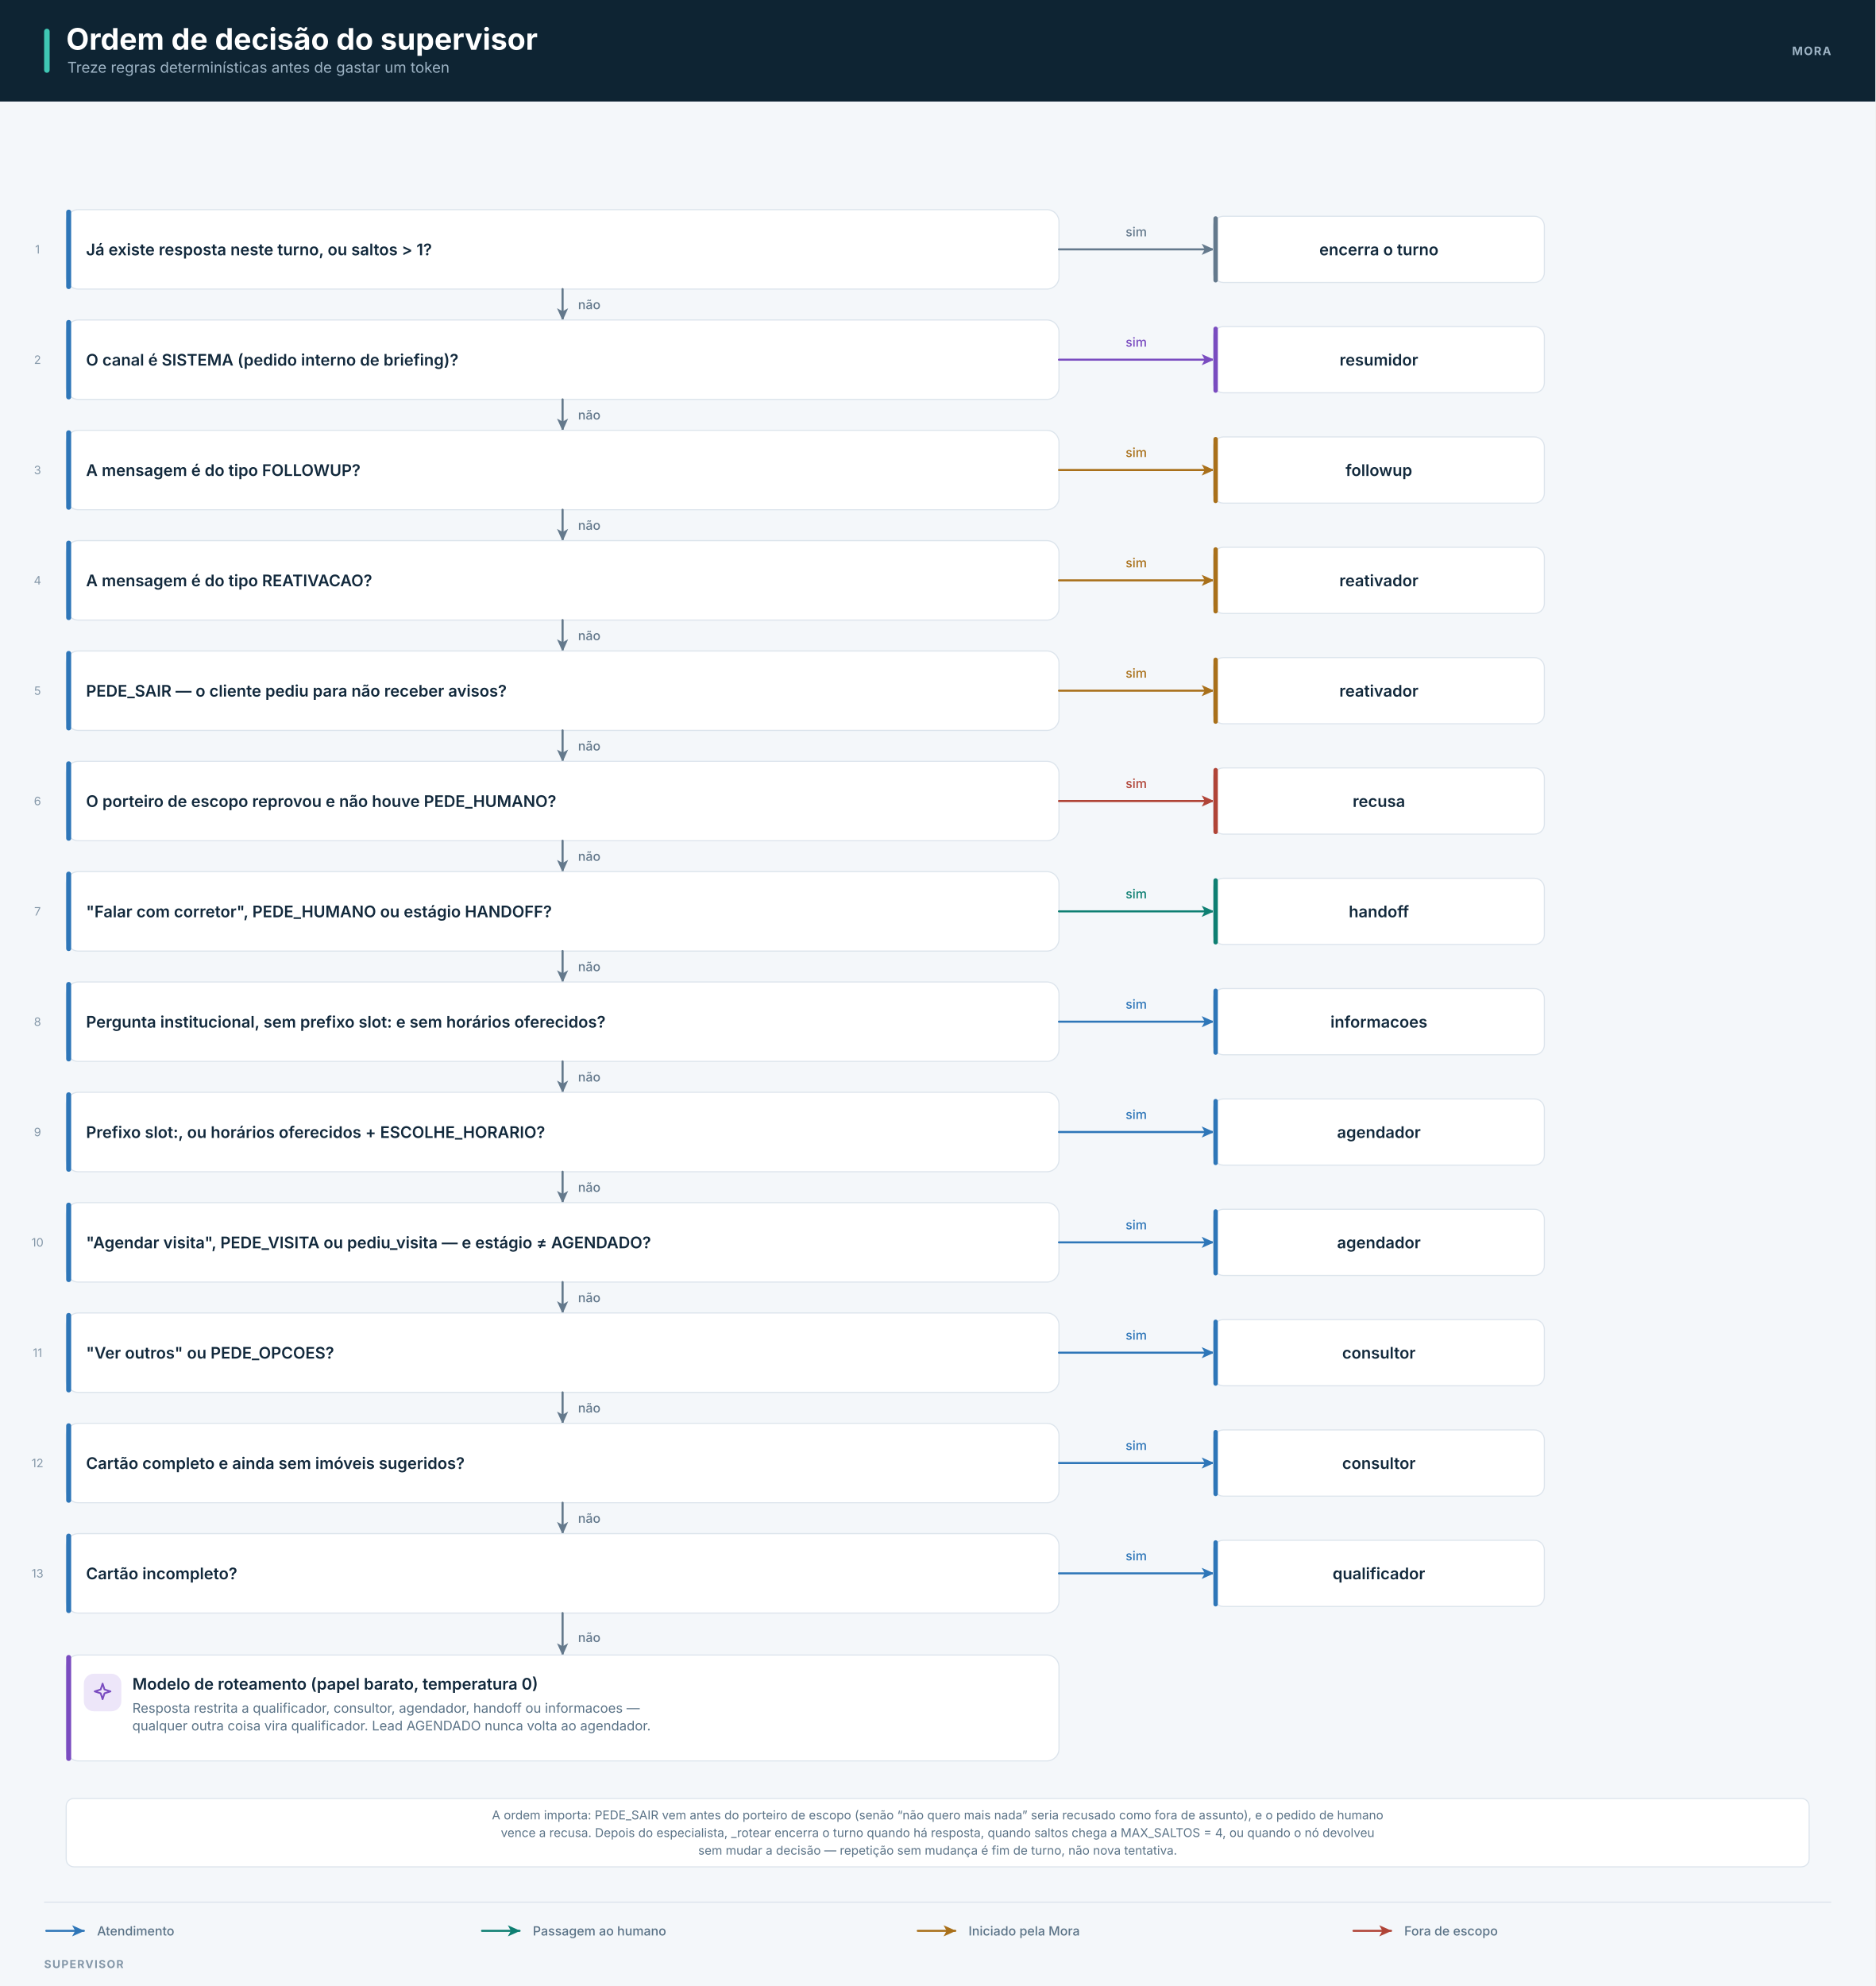
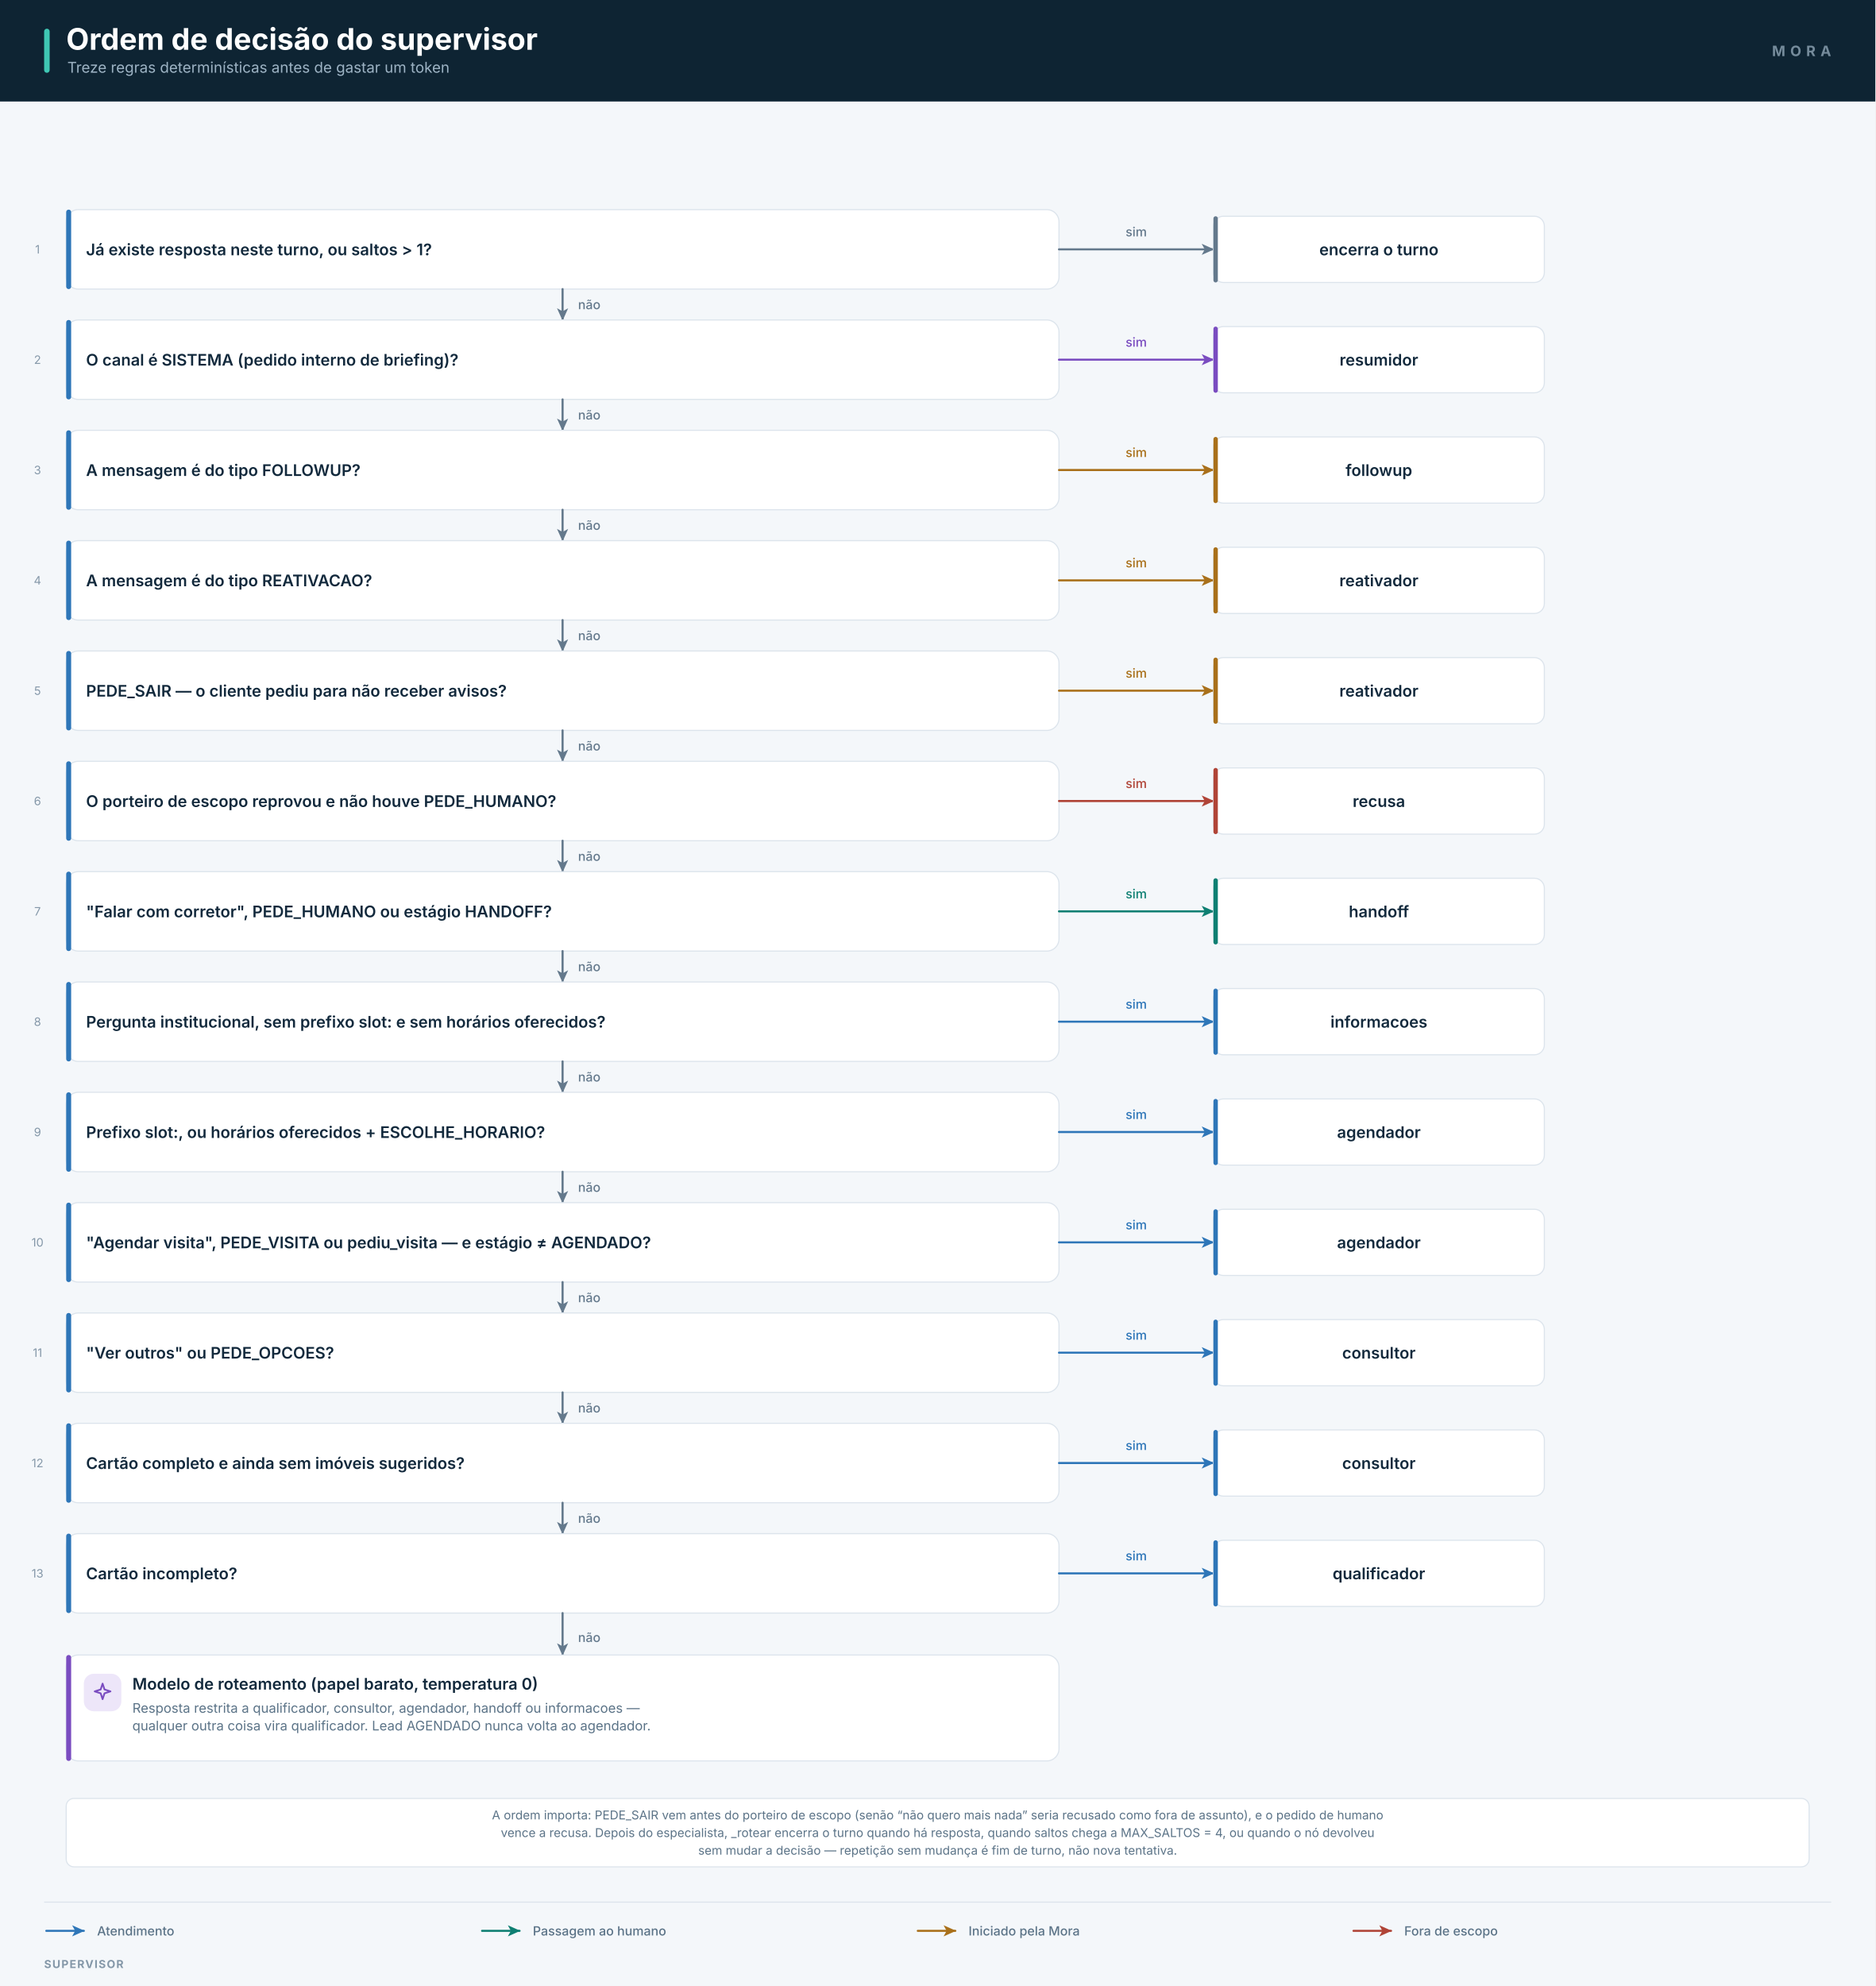
<svg xmlns="http://www.w3.org/2000/svg" viewBox="0 0 1700 1800" width="1700" height="1800" role="img" aria-label="Escada de decisão do supervisor: cada regra é avaliada na ordem; a primeira que casa define o especialista, e só o que sobra vai ao modelo de roteamento.">
  <style>
  text{font-family:Inter,'Segoe UI',system-ui,-apple-system,'Helvetica Neue',Arial,sans-serif;dominant-baseline:middle}
  .t-tit{font-size:17px;font-weight:600;fill:#12293C}
  .t-tit-s{font-size:14.5px;font-weight:600;fill:#12293C}
  .t-sub{font-size:12px;font-weight:400;fill:#5B7387}
  .t-sub-s{font-size:11px;font-weight:400;fill:#5B7387}
  .t-mini{font-size:10.5px;font-weight:400;fill:#8497A8}
  .t-grp{font-size:12px;font-weight:700;fill:#2C5F84;letter-spacing:.07em}
  .t-grp-s{font-size:11px;font-weight:400;fill:#8497A8}
  .t-seta{font-size:11.5px;font-weight:500}
  .t-leg{font-size:11.5px;font-weight:500;fill:#5B7387}
  .t-rod{font-size:10px;font-weight:700;fill:#8497A8;letter-spacing:.09em}
  .t-cab{font-size:27px;font-weight:700;fill:#FFFFFF}
  .t-cab-s{font-size:13.5px;font-weight:400;fill:#9DB3C4}
-   .t-cab-r{font-size:10.5px;font-weight:700;fill:#9DB3C4;letter-spacing:.09em}
+   .t-cab-r{font-size:13px;font-weight:700;fill:#9DB3C4;letter-spacing:.34em;opacity:.72}
  .cartao{fill:#FFFFFF;stroke:#DCE4EC;stroke-width:1}
  .grupo{fill:#E9F1F8;stroke:#D5E2EE;stroke-width:1}
  .linha{stroke:#DCE4EC;stroke-width:1}
  .s-azul{stroke:#2E76B8} .f-azul{fill:#2E76B8} .x-azul{fill:#2E76B8}
  .s-verde{stroke:#0E7F72} .f-verde{fill:#0E7F72} .x-verde{fill:#0E7F72}
  .s-roxo{stroke:#7A4CC0} .f-roxo{fill:#7A4CC0} .x-roxo{fill:#7A4CC0}
  .s-cinza{stroke:#64798C} .f-cinza{fill:#64798C} .x-cinza{fill:#64798C}
  .s-ambar{stroke:#A9701A} .f-ambar{fill:#A9701A} .x-ambar{fill:#A9701A}
  .s-vermelho{stroke:#B04437} .f-vermelho{fill:#B04437} .x-vermelho{fill:#B04437}
  .s-tinta2{stroke:#5B7387} .f-tinta2{fill:#5B7387} .x-tinta2{fill:#5B7387}
  .aresta{fill:none;stroke-width:1.9;stroke-linecap:round;stroke-linejoin:round}
</style>
  <defs>
    <marker id="p-azul" viewBox="0 0 10 10" refX="8.5" refY="5" markerWidth="7" markerHeight="7" orient="auto-start-reverse">
      <path d="M0.5 1.2 9 5 0.5 8.8 2.6 5z" class="f-azul" />
    </marker>
    <marker id="p-verde" viewBox="0 0 10 10" refX="8.5" refY="5" markerWidth="7" markerHeight="7" orient="auto-start-reverse">
      <path d="M0.5 1.2 9 5 0.5 8.8 2.6 5z" class="f-verde" />
    </marker>
    <marker id="p-roxo" viewBox="0 0 10 10" refX="8.5" refY="5" markerWidth="7" markerHeight="7" orient="auto-start-reverse">
      <path d="M0.5 1.2 9 5 0.5 8.8 2.6 5z" class="f-roxo" />
    </marker>
    <marker id="p-cinza" viewBox="0 0 10 10" refX="8.5" refY="5" markerWidth="7" markerHeight="7" orient="auto-start-reverse">
      <path d="M0.5 1.2 9 5 0.5 8.8 2.6 5z" class="f-cinza" />
    </marker>
    <marker id="p-ambar" viewBox="0 0 10 10" refX="8.5" refY="5" markerWidth="7" markerHeight="7" orient="auto-start-reverse">
      <path d="M0.5 1.2 9 5 0.5 8.8 2.6 5z" class="f-ambar" />
    </marker>
    <marker id="p-vermelho" viewBox="0 0 10 10" refX="8.5" refY="5" markerWidth="7" markerHeight="7" orient="auto-start-reverse">
      <path d="M0.5 1.2 9 5 0.5 8.8 2.6 5z" class="f-vermelho" />
    </marker>
    <marker id="p-tinta2" viewBox="0 0 10 10" refX="8.5" refY="5" markerWidth="7" markerHeight="7" orient="auto-start-reverse">
      <path d="M0.5 1.2 9 5 0.5 8.8 2.6 5z" class="f-tinta2" />
    </marker>
  </defs>
  <rect width="1700" height="1800" fill="#F4F7FA" />
  <rect width="1700" height="92" fill="#0E2433" />
  <rect x="40" y="26" width="5" height="40" rx="2.5" fill="#3FC7B4" />
  <text x="60" y="35.0" class="t-cab">Ordem de decisão do supervisor</text>
  <text x="61" y="61.0" class="t-cab-s">Treze regras determinísticas antes de gastar um token</text>
  <text x="1660" y="46.0" class="t-cab-r" text-anchor="end">MORA</text>
  <rect x="60" y="190" width="900" height="72" rx="11" class="cartao" />
  <rect x="60" y="190" width="4.5" height="72" rx="2.2" class="f-azul" />
  <text x="78" y="226.0" class="t-tit-s">Já existe resposta neste turno, ou saltos &gt; 1?</text>
  <text x="34" y="226" class="t-mini" text-anchor="middle">1</text>
  <path d="M960.0 226.0 L1100.0 226.0" class="aresta s-cinza" marker-end="url(#p-cinza)" />
  <text x="1030" y="210" class="t-seta x-cinza" text-anchor="middle">sim</text>
  <rect x="1100" y="196" width="300" height="60" rx="9" class="cartao" />
  <rect x="1100" y="196" width="4" height="60" rx="2" class="f-cinza" />
  <text x="1250.0" y="226.0" class="t-tit-s" text-anchor="middle">encerra o turno</text>
  <path d="M510.0 262.0 L510.0 290.0" class="aresta s-cinza" marker-end="url(#p-cinza)" />
  <text x="524" y="276" class="t-seta x-cinza" text-anchor="start">não</text>
  <rect x="60" y="290" width="900" height="72" rx="11" class="cartao" />
  <rect x="60" y="290" width="4.5" height="72" rx="2.2" class="f-azul" />
  <text x="78" y="326.0" class="t-tit-s">O canal é SISTEMA (pedido interno de briefing)?</text>
  <text x="34" y="326" class="t-mini" text-anchor="middle">2</text>
  <path d="M960.0 326.0 L1100.0 326.0" class="aresta s-roxo" marker-end="url(#p-roxo)" />
  <text x="1030" y="310" class="t-seta x-roxo" text-anchor="middle">sim</text>
  <rect x="1100" y="296" width="300" height="60" rx="9" class="cartao" />
  <rect x="1100" y="296" width="4" height="60" rx="2" class="f-roxo" />
  <text x="1250.0" y="326.0" class="t-tit-s" text-anchor="middle">resumidor</text>
  <path d="M510.0 362.0 L510.0 390.0" class="aresta s-cinza" marker-end="url(#p-cinza)" />
  <text x="524" y="376" class="t-seta x-cinza" text-anchor="start">não</text>
  <rect x="60" y="390" width="900" height="72" rx="11" class="cartao" />
  <rect x="60" y="390" width="4.5" height="72" rx="2.2" class="f-azul" />
  <text x="78" y="426.0" class="t-tit-s">A mensagem é do tipo FOLLOWUP?</text>
  <text x="34" y="426" class="t-mini" text-anchor="middle">3</text>
  <path d="M960.0 426.0 L1100.0 426.0" class="aresta s-ambar" marker-end="url(#p-ambar)" />
  <text x="1030" y="410" class="t-seta x-ambar" text-anchor="middle">sim</text>
  <rect x="1100" y="396" width="300" height="60" rx="9" class="cartao" />
  <rect x="1100" y="396" width="4" height="60" rx="2" class="f-ambar" />
  <text x="1250.0" y="426.0" class="t-tit-s" text-anchor="middle">followup</text>
  <path d="M510.0 462.0 L510.0 490.0" class="aresta s-cinza" marker-end="url(#p-cinza)" />
  <text x="524" y="476" class="t-seta x-cinza" text-anchor="start">não</text>
  <rect x="60" y="490" width="900" height="72" rx="11" class="cartao" />
  <rect x="60" y="490" width="4.5" height="72" rx="2.2" class="f-azul" />
  <text x="78" y="526.0" class="t-tit-s">A mensagem é do tipo REATIVACAO?</text>
  <text x="34" y="526" class="t-mini" text-anchor="middle">4</text>
  <path d="M960.0 526.0 L1100.0 526.0" class="aresta s-ambar" marker-end="url(#p-ambar)" />
  <text x="1030" y="510" class="t-seta x-ambar" text-anchor="middle">sim</text>
  <rect x="1100" y="496" width="300" height="60" rx="9" class="cartao" />
  <rect x="1100" y="496" width="4" height="60" rx="2" class="f-ambar" />
  <text x="1250.0" y="526.0" class="t-tit-s" text-anchor="middle">reativador</text>
  <path d="M510.0 562.0 L510.0 590.0" class="aresta s-cinza" marker-end="url(#p-cinza)" />
  <text x="524" y="576" class="t-seta x-cinza" text-anchor="start">não</text>
  <rect x="60" y="590" width="900" height="72" rx="11" class="cartao" />
  <rect x="60" y="590" width="4.5" height="72" rx="2.2" class="f-azul" />
  <text x="78" y="626.0" class="t-tit-s">PEDE_SAIR — o cliente pediu para não receber avisos?</text>
  <text x="34" y="626" class="t-mini" text-anchor="middle">5</text>
  <path d="M960.0 626.0 L1100.0 626.0" class="aresta s-ambar" marker-end="url(#p-ambar)" />
  <text x="1030" y="610" class="t-seta x-ambar" text-anchor="middle">sim</text>
  <rect x="1100" y="596" width="300" height="60" rx="9" class="cartao" />
  <rect x="1100" y="596" width="4" height="60" rx="2" class="f-ambar" />
  <text x="1250.0" y="626.0" class="t-tit-s" text-anchor="middle">reativador</text>
  <path d="M510.0 662.0 L510.0 690.0" class="aresta s-cinza" marker-end="url(#p-cinza)" />
  <text x="524" y="676" class="t-seta x-cinza" text-anchor="start">não</text>
  <rect x="60" y="690" width="900" height="72" rx="11" class="cartao" />
  <rect x="60" y="690" width="4.5" height="72" rx="2.2" class="f-azul" />
  <text x="78" y="726.0" class="t-tit-s">O porteiro de escopo reprovou e não houve PEDE_HUMANO?</text>
  <text x="34" y="726" class="t-mini" text-anchor="middle">6</text>
  <path d="M960.0 726.0 L1100.0 726.0" class="aresta s-vermelho" marker-end="url(#p-vermelho)" />
  <text x="1030" y="710" class="t-seta x-vermelho" text-anchor="middle">sim</text>
  <rect x="1100" y="696" width="300" height="60" rx="9" class="cartao" />
  <rect x="1100" y="696" width="4" height="60" rx="2" class="f-vermelho" />
  <text x="1250.0" y="726.0" class="t-tit-s" text-anchor="middle">recusa</text>
  <path d="M510.0 762.0 L510.0 790.0" class="aresta s-cinza" marker-end="url(#p-cinza)" />
  <text x="524" y="776" class="t-seta x-cinza" text-anchor="start">não</text>
  <rect x="60" y="790" width="900" height="72" rx="11" class="cartao" />
  <rect x="60" y="790" width="4.5" height="72" rx="2.2" class="f-azul" />
  <text x="78" y="826.0" class="t-tit-s">"Falar com corretor", PEDE_HUMANO ou estágio HANDOFF?</text>
  <text x="34" y="826" class="t-mini" text-anchor="middle">7</text>
  <path d="M960.0 826.0 L1100.0 826.0" class="aresta s-verde" marker-end="url(#p-verde)" />
  <text x="1030" y="810" class="t-seta x-verde" text-anchor="middle">sim</text>
  <rect x="1100" y="796" width="300" height="60" rx="9" class="cartao" />
  <rect x="1100" y="796" width="4" height="60" rx="2" class="f-verde" />
  <text x="1250.0" y="826.0" class="t-tit-s" text-anchor="middle">handoff</text>
  <path d="M510.0 862.0 L510.0 890.0" class="aresta s-cinza" marker-end="url(#p-cinza)" />
  <text x="524" y="876" class="t-seta x-cinza" text-anchor="start">não</text>
  <rect x="60" y="890" width="900" height="72" rx="11" class="cartao" />
  <rect x="60" y="890" width="4.5" height="72" rx="2.2" class="f-azul" />
  <text x="78" y="926.0" class="t-tit-s">Pergunta institucional, sem prefixo slot: e sem horários oferecidos?</text>
  <text x="34" y="926" class="t-mini" text-anchor="middle">8</text>
  <path d="M960.0 926.0 L1100.0 926.0" class="aresta s-azul" marker-end="url(#p-azul)" />
  <text x="1030" y="910" class="t-seta x-azul" text-anchor="middle">sim</text>
  <rect x="1100" y="896" width="300" height="60" rx="9" class="cartao" />
  <rect x="1100" y="896" width="4" height="60" rx="2" class="f-azul" />
  <text x="1250.0" y="926.0" class="t-tit-s" text-anchor="middle">informacoes</text>
  <path d="M510.0 962.0 L510.0 990.0" class="aresta s-cinza" marker-end="url(#p-cinza)" />
  <text x="524" y="976" class="t-seta x-cinza" text-anchor="start">não</text>
  <rect x="60" y="990" width="900" height="72" rx="11" class="cartao" />
  <rect x="60" y="990" width="4.5" height="72" rx="2.2" class="f-azul" />
  <text x="78" y="1026.0" class="t-tit-s">Prefixo slot:, ou horários oferecidos + ESCOLHE_HORARIO?</text>
  <text x="34" y="1026" class="t-mini" text-anchor="middle">9</text>
  <path d="M960.0 1026.0 L1100.0 1026.0" class="aresta s-azul" marker-end="url(#p-azul)" />
  <text x="1030" y="1010" class="t-seta x-azul" text-anchor="middle">sim</text>
  <rect x="1100" y="996" width="300" height="60" rx="9" class="cartao" />
  <rect x="1100" y="996" width="4" height="60" rx="2" class="f-azul" />
  <text x="1250.0" y="1026.0" class="t-tit-s" text-anchor="middle">agendador</text>
  <path d="M510.0 1062.0 L510.0 1090.0" class="aresta s-cinza" marker-end="url(#p-cinza)" />
  <text x="524" y="1076" class="t-seta x-cinza" text-anchor="start">não</text>
  <rect x="60" y="1090" width="900" height="72" rx="11" class="cartao" />
  <rect x="60" y="1090" width="4.5" height="72" rx="2.2" class="f-azul" />
  <text x="78" y="1126.0" class="t-tit-s">"Agendar visita", PEDE_VISITA ou pediu_visita — e estágio ≠ AGENDADO?</text>
  <text x="34" y="1126" class="t-mini" text-anchor="middle">10</text>
  <path d="M960.0 1126.0 L1100.0 1126.0" class="aresta s-azul" marker-end="url(#p-azul)" />
  <text x="1030" y="1110" class="t-seta x-azul" text-anchor="middle">sim</text>
  <rect x="1100" y="1096" width="300" height="60" rx="9" class="cartao" />
  <rect x="1100" y="1096" width="4" height="60" rx="2" class="f-azul" />
  <text x="1250.0" y="1126.0" class="t-tit-s" text-anchor="middle">agendador</text>
  <path d="M510.0 1162.0 L510.0 1190.0" class="aresta s-cinza" marker-end="url(#p-cinza)" />
  <text x="524" y="1176" class="t-seta x-cinza" text-anchor="start">não</text>
  <rect x="60" y="1190" width="900" height="72" rx="11" class="cartao" />
  <rect x="60" y="1190" width="4.5" height="72" rx="2.2" class="f-azul" />
  <text x="78" y="1226.0" class="t-tit-s">"Ver outros" ou PEDE_OPCOES?</text>
  <text x="34" y="1226" class="t-mini" text-anchor="middle">11</text>
  <path d="M960.0 1226.0 L1100.0 1226.0" class="aresta s-azul" marker-end="url(#p-azul)" />
  <text x="1030" y="1210" class="t-seta x-azul" text-anchor="middle">sim</text>
  <rect x="1100" y="1196" width="300" height="60" rx="9" class="cartao" />
  <rect x="1100" y="1196" width="4" height="60" rx="2" class="f-azul" />
  <text x="1250.0" y="1226.0" class="t-tit-s" text-anchor="middle">consultor</text>
  <path d="M510.0 1262.0 L510.0 1290.0" class="aresta s-cinza" marker-end="url(#p-cinza)" />
  <text x="524" y="1276" class="t-seta x-cinza" text-anchor="start">não</text>
  <rect x="60" y="1290" width="900" height="72" rx="11" class="cartao" />
  <rect x="60" y="1290" width="4.5" height="72" rx="2.2" class="f-azul" />
  <text x="78" y="1326.0" class="t-tit-s">Cartão completo e ainda sem imóveis sugeridos?</text>
  <text x="34" y="1326" class="t-mini" text-anchor="middle">12</text>
  <path d="M960.0 1326.0 L1100.0 1326.0" class="aresta s-azul" marker-end="url(#p-azul)" />
  <text x="1030" y="1310" class="t-seta x-azul" text-anchor="middle">sim</text>
  <rect x="1100" y="1296" width="300" height="60" rx="9" class="cartao" />
  <rect x="1100" y="1296" width="4" height="60" rx="2" class="f-azul" />
  <text x="1250.0" y="1326.0" class="t-tit-s" text-anchor="middle">consultor</text>
  <path d="M510.0 1362.0 L510.0 1390.0" class="aresta s-cinza" marker-end="url(#p-cinza)" />
  <text x="524" y="1376" class="t-seta x-cinza" text-anchor="start">não</text>
  <rect x="60" y="1390" width="900" height="72" rx="11" class="cartao" />
  <rect x="60" y="1390" width="4.5" height="72" rx="2.2" class="f-azul" />
  <text x="78" y="1426.0" class="t-tit-s">Cartão incompleto?</text>
  <text x="34" y="1426" class="t-mini" text-anchor="middle">13</text>
  <path d="M960.0 1426.0 L1100.0 1426.0" class="aresta s-azul" marker-end="url(#p-azul)" />
  <text x="1030" y="1410" class="t-seta x-azul" text-anchor="middle">sim</text>
  <rect x="1100" y="1396" width="300" height="60" rx="9" class="cartao" />
  <rect x="1100" y="1396" width="4" height="60" rx="2" class="f-azul" />
  <text x="1250.0" y="1426.0" class="t-tit-s" text-anchor="middle">qualificador</text>
  <path d="M510.0 1462.0 L510.0 1500.0" class="aresta s-cinza" marker-end="url(#p-cinza)" />
  <text x="524" y="1484" class="t-seta x-cinza" text-anchor="start">não</text>
  <rect x="60" y="1500" width="900" height="96" rx="11" class="cartao" />
  <rect x="60" y="1500" width="4.5" height="96" rx="2.2" class="f-roxo" />
  <rect x="76" y="1517" width="34" height="34" rx="9" fill="#EDE6F9" />
  <g transform="translate(82.0,1523.0) scale(0.9167)" fill="none" stroke="#7A4CC0" stroke-width="1.7" stroke-linecap="round" stroke-linejoin="round">
    <path d="M12 3.2 13.9 9 19.8 10.9 13.9 12.8 12 18.6 10.1 12.8 4.2 10.9 10.1 9z" />
  </g>
  <text x="120" y="1526" class="t-tit-s">Modelo de roteamento (papel barato, temperatura 0)</text>
  <text x="120" y="1548" class="t-sub">Resposta restrita a qualificador, consultor, agendador, handoff ou informacoes —</text>
  <text x="120" y="1564" class="t-sub">qualquer outra coisa vira qualificador. Lead AGENDADO nunca volta ao agendador.</text>
  <rect x="60.0" y="1630" width="1580" height="62" rx="7" class="cartao" />
  <text x="850" y="1645" class="t-sub-s" text-anchor="middle">A ordem importa: PEDE_SAIR vem antes do porteiro de escopo (senão “não quero mais nada” seria recusado como fora de assunto), e o pedido de humano</text>
  <text x="850" y="1661" class="t-sub-s" text-anchor="middle">vence a recusa. Depois do especialista, _rotear encerra o turno quando há resposta, quando saltos chega a MAX_SALTOS = 4, ou quando o nó devolveu</text>
  <text x="850" y="1677" class="t-sub-s" text-anchor="middle">sem mudar a decisão — repetição sem mudança é fim de turno, não nova tentativa.</text>
  <line x1="40" y1="1724" x2="1660" y2="1724" class="linha" />
  <path d="M42.0 1750h34" class="aresta s-azul" marker-end="url(#p-azul)" />
  <text x="88.0" y="1750" class="t-leg">Atendimento</text>
  <path d="M437.0 1750h34" class="aresta s-verde" marker-end="url(#p-verde)" />
  <text x="483.0" y="1750" class="t-leg">Passagem ao humano</text>
  <path d="M832.0 1750h34" class="aresta s-ambar" marker-end="url(#p-ambar)" />
  <text x="878.0" y="1750" class="t-leg">Iniciado pela Mora</text>
  <path d="M1227.0 1750h34" class="aresta s-vermelho" marker-end="url(#p-vermelho)" />
  <text x="1273.0" y="1750" class="t-leg">Fora de escopo</text>
  <text x="40" y="1780" class="t-rod">SUPERVISOR</text>
</svg>
